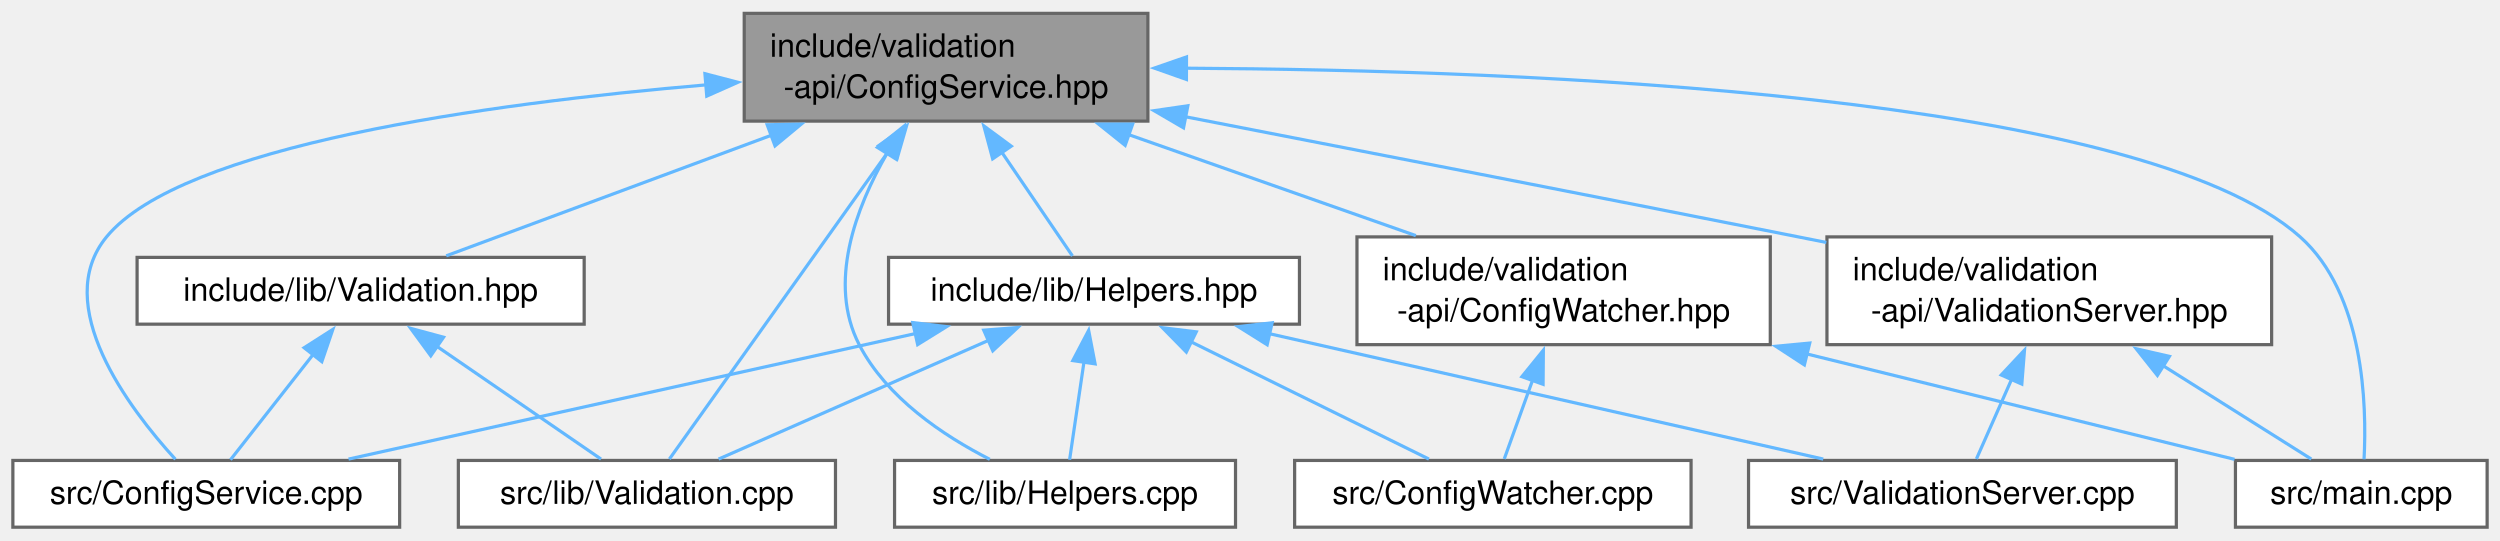
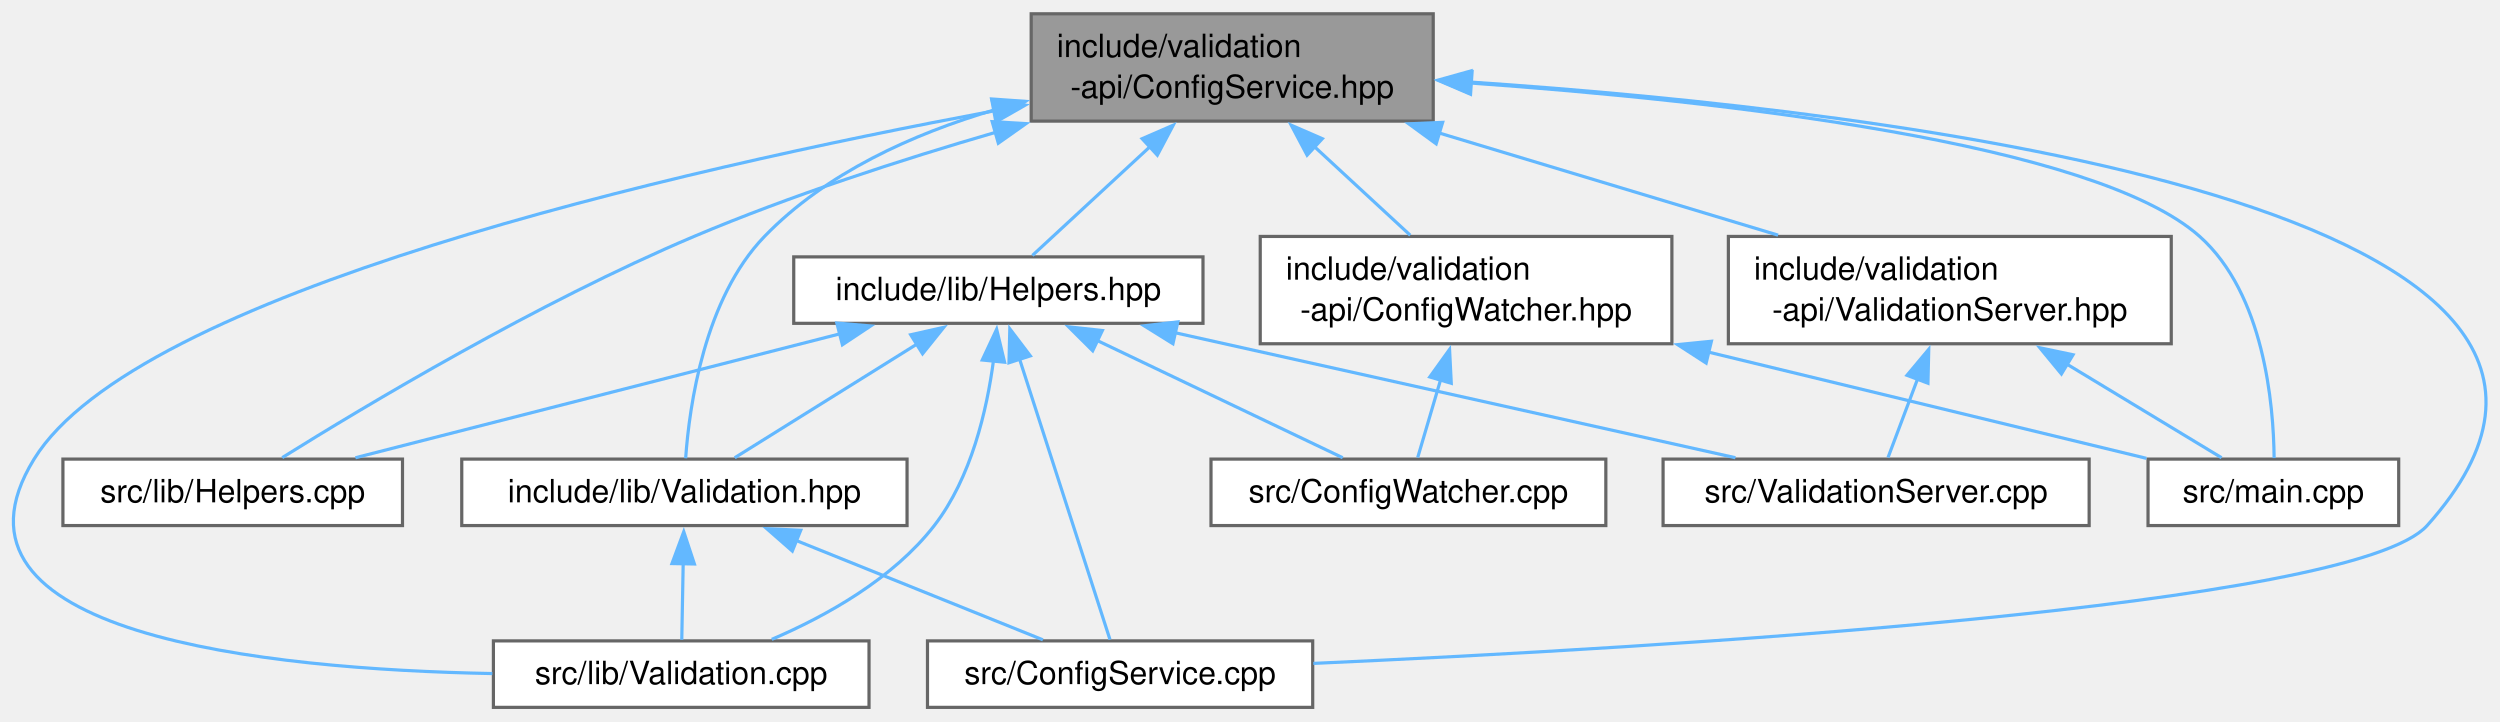
- <svg xmlns="http://www.w3.org/2000/svg" xmlns:xlink="http://www.w3.org/1999/xlink" width="777pt" height="168pt" viewBox="0.00 0.00 777.25 167.75">
-   <g id="graph0" class="graph" transform="scale(1 1) rotate(0) translate(4 163.75)">
+ <svg xmlns="http://www.w3.org/2000/svg" xmlns:xlink="http://www.w3.org/1999/xlink" width="780pt" height="225pt" viewBox="0.00 0.00 780.39 224.50">
+   <g id="graph0" class="graph" transform="scale(1 1) rotate(0) translate(4 220.5)">
    <g id="Node000001" class="node">
      <g id="a_Node000001">
        <a xlink:title=" ">
-           <polygon fill="#999999" stroke="#666666" points="352.88,-159.75 227.38,-159.75 227.38,-126.25 352.88,-126.25 352.88,-159.75" />
-           <text text-anchor="start" x="235.38" y="-146.25" font-family="Helvetica,sans-Serif" font-size="10.00">include/validation</text>
-           <text text-anchor="middle" x="290.12" y="-133.5" font-family="Helvetica,sans-Serif" font-size="10.00">-api/ConfigService.hpp</text>
+           <polygon fill="#999999" stroke="#666666" points="443.39,-216.5 317.89,-216.5 317.89,-183 443.39,-183 443.39,-216.5" />
+           <text text-anchor="start" x="325.89" y="-203" font-family="Helvetica,sans-Serif" font-size="10.00">include/validation</text>
+           <text text-anchor="middle" x="380.64" y="-190.25" font-family="Helvetica,sans-Serif" font-size="10.00">-api/ConfigService.hpp</text>
        </a>
      </g>
    </g>
    <g id="Node000002" class="node">
      <g id="a_Node000002">
        <a xlink:href="Helpers_8hpp.html" target="_top" xlink:title=" ">
-           <polygon fill="white" stroke="#666666" points="400,-83.88 272.25,-83.88 272.25,-63.12 400,-63.12 400,-83.88" />
-           <text text-anchor="middle" x="336.12" y="-70.38" font-family="Helvetica,sans-Serif" font-size="10.00">include/lib/Helpers.hpp</text>
+           <polygon fill="white" stroke="#666666" points="371.52,-140.62 243.77,-140.62 243.77,-119.88 371.52,-119.88 371.52,-140.62" />
+           <text text-anchor="middle" x="307.64" y="-127.12" font-family="Helvetica,sans-Serif" font-size="10.00">include/lib/Helpers.hpp</text>
        </a>
      </g>
    </g>
    <g id="edge1_Node000001_Node000002" class="edge">
      <g id="a_edge1_Node000001_Node000002">
        <a xlink:title=" ">
-           <path fill="none" stroke="#63b8ff" d="M307.44,-116.59C315.11,-105.34 323.67,-92.77 329.43,-84.32" />
-           <polygon fill="#63b8ff" stroke="#63b8ff" points="304.62,-114.52 301.88,-124.75 310.4,-118.46 304.62,-114.52" />
+           <path fill="none" stroke="#63b8ff" d="M355,-175.04C342.38,-163.37 327.87,-149.95 318.27,-141.07" />
+           <polygon fill="#63b8ff" stroke="#63b8ff" points="352.52,-177.51 362.23,-181.73 357.27,-172.37 352.52,-177.51" />
        </a>
      </g>
    </g>
    <g id="Node000003" class="node">
      <g id="a_Node000003">
+         <a xlink:href="Validation_8hpp.html" target="_top" xlink:title=" ">
+           <polygon fill="white" stroke="#666666" points="279.14,-77.5 140.14,-77.5 140.14,-56.75 279.14,-56.75 279.14,-77.5" />
+           <text text-anchor="middle" x="209.64" y="-64" font-family="Helvetica,sans-Serif" font-size="10.00">include/lib/Validation.hpp</text>
+         </a>
+       </g>
+     </g>
+     <g id="edge10_Node000001_Node000003" class="edge">
+       <g id="a_edge10_Node000001_Node000003">
+         <a xlink:title=" ">
+           <path fill="none" stroke="#63b8ff" d="M306.69,-186.59C280.96,-179.03 253.78,-166.79 234.64,-147 215.87,-127.58 211.19,-94.15 210.03,-77.75" />
+           <polygon fill="#63b8ff" stroke="#63b8ff" points="305.57,-189.91 316.14,-189.16 307.41,-183.16 305.57,-189.91" />
+         </a>
+       </g>
+     </g>
+     <g id="Node000004" class="node">
+       <g id="a_Node000004">
        <a xlink:href="ConfigService_8cpp.html" target="_top" xlink:title=" ">
-           <polygon fill="white" stroke="#666666" points="120.25,-20.75 0,-20.75 0,0 120.25,0 120.25,-20.75" />
-           <text text-anchor="middle" x="60.12" y="-7.25" font-family="Helvetica,sans-Serif" font-size="10.00">src/ConfigService.cpp</text>
-         </a>
-       </g>
-     </g>
-     <g id="edge16_Node000001_Node000003" class="edge">
-       <g id="a_edge16_Node000001_Node000003">
-         <a xlink:title=" ">
-           <path fill="none" stroke="#63b8ff" d="M215.71,-137.53C147.07,-131.67 52.38,-118.57 29.12,-90.25 11.76,-69.1 35.99,-37.05 50.54,-21.1" />
-           <polygon fill="#63b8ff" stroke="#63b8ff" points="215.16,-140.99 225.41,-138.32 215.73,-134.02 215.16,-140.99" />
-         </a>
-       </g>
-     </g>
-     <g id="Node000006" class="node">
-       <g id="a_Node000006">
-         <a xlink:href="Helpers_8cpp.html" target="_top" xlink:title=" ">
-           <polygon fill="white" stroke="#666666" points="380.12,-20.75 274.12,-20.75 274.12,0 380.12,0 380.12,-20.75" />
-           <text text-anchor="middle" x="327.12" y="-7.25" font-family="Helvetica,sans-Serif" font-size="10.00">src/lib/Helpers.cpp</text>
-         </a>
-       </g>
-     </g>
-     <g id="edge17_Node000001_Node000006" class="edge">
-       <g id="a_edge17_Node000001_Node000006">
-         <a xlink:title=" ">
-           <path fill="none" stroke="#63b8ff" d="M271.92,-116.46C261.89,-99.04 253.29,-75.77 263.12,-56.75 271.63,-40.29 289.16,-28.52 303.73,-21.09" />
-           <polygon fill="#63b8ff" stroke="#63b8ff" points="268.79,-118.06 277.05,-124.68 274.72,-114.35 268.79,-118.06" />
-         </a>
-       </g>
-     </g>
-     <g id="Node000007" class="node">
-       <g id="a_Node000007">
+           <polygon fill="white" stroke="#666666" points="405.77,-20.75 285.52,-20.75 285.52,0 405.77,0 405.77,-20.75" />
+           <text text-anchor="middle" x="345.64" y="-7.25" font-family="Helvetica,sans-Serif" font-size="10.00">src/ConfigService.cpp</text>
+         </a>
+       </g>
+     </g>
+     <g id="edge17_Node000001_Node000004" class="edge">
+       <g id="a_edge17_Node000001_Node000004">
+         <a xlink:title=" ">
+           <path fill="none" stroke="#63b8ff" d="M454.75,-195.21C587.15,-186.32 842.55,-156.09 753.64,-56.75 730.89,-31.32 513.87,-18.55 405.96,-13.72" />
+           <polygon fill="#63b8ff" stroke="#63b8ff" points="454.76,-191.7 445.01,-195.83 455.21,-198.68 454.76,-191.7" />
+         </a>
+       </g>
+     </g>
+     <g id="Node000005" class="node">
+       <g id="a_Node000005">
        <a xlink:href="Validation_8cpp.html" target="_top" xlink:title=" ">
-           <polygon fill="white" stroke="#666666" points="255.75,-20.75 138.5,-20.75 138.5,0 255.75,0 255.75,-20.75" />
-           <text text-anchor="middle" x="197.12" y="-7.25" font-family="Helvetica,sans-Serif" font-size="10.00">src/lib/Validation.cpp</text>
-         </a>
-       </g>
-     </g>
-     <g id="edge18_Node000001_Node000007" class="edge">
-       <g id="a_edge18_Node000001_Node000007">
-         <a xlink:title=" ">
-           <path fill="none" stroke="#63b8ff" d="M272.22,-116.85C251.5,-87.75 218.42,-41.29 204.11,-21.18" />
-           <polygon fill="#63b8ff" stroke="#63b8ff" points="269.19,-118.63 277.84,-124.75 274.89,-114.57 269.19,-118.63" />
+           <polygon fill="white" stroke="#666666" points="267.27,-20.75 150.02,-20.75 150.02,0 267.27,0 267.27,-20.75" />
+           <text text-anchor="middle" x="208.64" y="-7.25" font-family="Helvetica,sans-Serif" font-size="10.00">src/lib/Validation.cpp</text>
+         </a>
+       </g>
+     </g>
+     <g id="edge19_Node000001_Node000005" class="edge">
+       <g id="a_edge19_Node000001_Node000005">
+         <a xlink:title=" ">
+           <path fill="none" stroke="#63b8ff" d="M306.34,-186.21C206.67,-167.59 38.49,-129.19 6.64,-77.5 -27.08,-22.75 78.69,-11.9 149.69,-10.55" />
+           <polygon fill="#63b8ff" stroke="#63b8ff" points="305.59,-189.63 316.06,-188 306.86,-182.75 305.59,-189.63" />
        </a>
      </g>
    </g>
    <g id="Node000008" class="node">
      <g id="a_Node000008">
-         <a xlink:href="Validation_8hpp.html" target="_top" xlink:title=" ">
-           <polygon fill="white" stroke="#666666" points="177.62,-83.88 38.62,-83.88 38.62,-63.12 177.62,-63.12 177.62,-83.88" />
-           <text text-anchor="middle" x="108.12" y="-70.38" font-family="Helvetica,sans-Serif" font-size="10.00">include/lib/Validation.hpp</text>
-         </a>
-       </g>
-     </g>
-     <g id="edge7_Node000001_Node000008" class="edge">
-       <g id="a_edge7_Node000001_Node000008">
-         <a xlink:title=" ">
-           <path fill="none" stroke="#63b8ff" d="M236,-121.92C202.59,-109.54 161.21,-94.19 134.74,-84.37" />
-           <polygon fill="#63b8ff" stroke="#63b8ff" points="234.52,-125.11 245.11,-125.31 236.95,-118.55 234.52,-125.11" />
+         <a xlink:href="Helpers_8cpp.html" target="_top" xlink:title=" ">
+           <polygon fill="white" stroke="#666666" points="121.64,-77.5 15.64,-77.5 15.64,-56.75 121.64,-56.75 121.64,-77.5" />
+           <text text-anchor="middle" x="68.64" y="-64" font-family="Helvetica,sans-Serif" font-size="10.00">src/lib/Helpers.cpp</text>
+         </a>
+       </g>
+     </g>
+     <g id="edge18_Node000001_Node000008" class="edge">
+       <g id="a_edge18_Node000001_Node000008">
+         <a xlink:title=" ">
+           <path fill="none" stroke="#63b8ff" d="M306.99,-179.56C277.21,-170.91 242.81,-159.75 212.64,-147 163.81,-126.36 109.92,-94.07 84.1,-77.96" />
+           <polygon fill="#63b8ff" stroke="#63b8ff" points="305.71,-182.84 316.28,-182.22 307.63,-176.11 305.71,-182.84" />
        </a>
      </g>
    </g>
    <g id="Node000009" class="node">
      <g id="a_Node000009">
        <a xlink:href="ConfigWatcher_8hpp.html" target="_top" xlink:title=" ">
-           <polygon fill="white" stroke="#666666" points="546.38,-90.25 417.88,-90.25 417.88,-56.75 546.38,-56.75 546.38,-90.25" />
-           <text text-anchor="start" x="425.88" y="-76.75" font-family="Helvetica,sans-Serif" font-size="10.00">include/validation</text>
-           <text text-anchor="middle" x="482.12" y="-64" font-family="Helvetica,sans-Serif" font-size="10.00">-api/ConfigWatcher.hpp</text>
-         </a>
-       </g>
-     </g>
-     <g id="edge10_Node000001_Node000009" class="edge">
-       <g id="a_edge10_Node000001_Node000009">
-         <a xlink:title=" ">
-           <path fill="none" stroke="#63b8ff" d="M346.73,-122.1C375.23,-112.08 409.33,-100.09 436.18,-90.65" />
-           <polygon fill="#63b8ff" stroke="#63b8ff" points="345.81,-118.71 337.54,-125.33 348.14,-125.32 345.81,-118.71" />
+           <polygon fill="white" stroke="#666666" points="517.89,-147 389.39,-147 389.39,-113.5 517.89,-113.5 517.89,-147" />
+           <text text-anchor="start" x="397.39" y="-133.5" font-family="Helvetica,sans-Serif" font-size="10.00">include/validation</text>
+           <text text-anchor="middle" x="453.64" y="-120.75" font-family="Helvetica,sans-Serif" font-size="10.00">-api/ConfigWatcher.hpp</text>
+         </a>
+       </g>
+     </g>
+     <g id="edge11_Node000001_Node000009" class="edge">
+       <g id="a_edge11_Node000001_Node000009">
+         <a xlink:title=" ">
+           <path fill="none" stroke="#63b8ff" d="M406.27,-175.06C416.17,-165.9 427.26,-155.65 436.22,-147.37" />
+           <polygon fill="#63b8ff" stroke="#63b8ff" points="404.02,-172.37 399.06,-181.73 408.77,-177.51 404.02,-172.37" />
        </a>
      </g>
    </g>
    <g id="Node000010" class="node">
      <g id="a_Node000010">
        <a xlink:href="main_8cpp.html" target="_top" xlink:title=" ">
-           <polygon fill="white" stroke="#666666" points="769.25,-20.75 691,-20.75 691,0 769.25,0 769.25,-20.75" />
-           <text text-anchor="middle" x="730.12" y="-7.25" font-family="Helvetica,sans-Serif" font-size="10.00">src/main.cpp</text>
-         </a>
-       </g>
-     </g>
-     <g id="edge19_Node000001_Node000010" class="edge">
-       <g id="a_edge19_Node000001_Node000010">
-         <a xlink:title=" ">
-           <path fill="none" stroke="#63b8ff" d="M364.71,-142.7C471.72,-142.11 661.42,-134.59 711.12,-90.25 730.99,-72.53 731.88,-37.98 730.98,-21.11" />
-           <polygon fill="#63b8ff" stroke="#63b8ff" points="364.86,-139.2 354.87,-142.73 364.88,-146.2 364.86,-139.2" />
+           <polygon fill="white" stroke="#666666" points="744.77,-77.5 666.52,-77.5 666.52,-56.75 744.77,-56.75 744.77,-77.5" />
+           <text text-anchor="middle" x="705.64" y="-64" font-family="Helvetica,sans-Serif" font-size="10.00">src/main.cpp</text>
+         </a>
+       </g>
+     </g>
+     <g id="edge20_Node000001_Node000010" class="edge">
+       <g id="a_edge20_Node000001_Node000010">
+         <a xlink:title=" ">
+           <path fill="none" stroke="#63b8ff" d="M455.06,-194.89C533.39,-189.32 649.82,-176.28 682.64,-147 702.76,-129.05 705.71,-94.62 705.88,-77.82" />
+           <polygon fill="#63b8ff" stroke="#63b8ff" points="455.04,-191.39 445.3,-195.56 455.52,-198.37 455.04,-191.39" />
        </a>
      </g>
    </g>
    <g id="Node000011" class="node">
      <g id="a_Node000011">
        <a xlink:href="ValidationServer_8hpp.html" target="_top" xlink:title=" ">
-           <polygon fill="white" stroke="#666666" points="702.25,-90.25 564,-90.25 564,-56.75 702.25,-56.75 702.25,-90.25" />
-           <text text-anchor="start" x="572" y="-76.75" font-family="Helvetica,sans-Serif" font-size="10.00">include/validation</text>
-           <text text-anchor="middle" x="633.12" y="-64" font-family="Helvetica,sans-Serif" font-size="10.00">-api/ValidationServer.hpp</text>
-         </a>
-       </g>
-     </g>
-     <g id="edge13_Node000001_Node000011" class="edge">
-       <g id="a_edge13_Node000001_Node000011">
-         <a xlink:title=" ">
-           <path fill="none" stroke="#63b8ff" d="M364.35,-127.64C417.5,-117.32 490.74,-103.04 555.12,-90.25 557.97,-89.68 560.87,-89.11 563.81,-88.52" />
-           <polygon fill="#63b8ff" stroke="#63b8ff" points="363.96,-124.15 354.81,-129.49 365.3,-131.02 363.96,-124.15" />
+           <polygon fill="white" stroke="#666666" points="673.77,-147 535.52,-147 535.52,-113.5 673.77,-113.5 673.77,-147" />
+           <text text-anchor="start" x="543.52" y="-133.5" font-family="Helvetica,sans-Serif" font-size="10.00">include/validation</text>
+           <text text-anchor="middle" x="604.64" y="-120.75" font-family="Helvetica,sans-Serif" font-size="10.00">-api/ValidationServer.hpp</text>
+         </a>
+       </g>
+     </g>
+     <g id="edge14_Node000001_Node000011" class="edge">
+       <g id="a_edge14_Node000001_Node000011">
+         <a xlink:title=" ">
+           <path fill="none" stroke="#63b8ff" d="M444.94,-179.38C478.53,-169.25 519.17,-157.01 551.04,-147.4" />
+           <polygon fill="#63b8ff" stroke="#63b8ff" points="444.31,-175.91 435.75,-182.15 446.33,-182.61 444.31,-175.91" />
        </a>
      </g>
    </g>
    <g id="edge2_Node000002_Node000003" class="edge">
      <g id="a_edge2_Node000002_Node000003">
        <a xlink:title=" ">
-           <path fill="none" stroke="#63b8ff" d="M280.78,-60.24C228.88,-48.75 152.3,-31.79 104.36,-21.17" />
-           <polygon fill="#63b8ff" stroke="#63b8ff" points="279.78,-63.61 290.3,-62.35 281.3,-56.77 279.78,-63.61" />
-         </a>
-       </g>
-     </g>
-     <g id="Node000004" class="node">
-       <g id="a_Node000004">
+           <path fill="none" stroke="#63b8ff" d="M282.31,-113.45C264.31,-102.22 240.7,-87.49 225.35,-77.92" />
+           <polygon fill="#63b8ff" stroke="#63b8ff" points="280.28,-116.31 290.62,-118.63 283.98,-110.37 280.28,-116.31" />
+         </a>
+       </g>
+     </g>
+     <g id="edge5_Node000002_Node000004" class="edge">
+       <g id="a_edge5_Node000002_Node000004">
+         <a xlink:title=" ">
+           <path fill="none" stroke="#63b8ff" d="M314.2,-108.91C322.46,-83.3 336.31,-40.35 342.49,-21.15" />
+           <polygon fill="#63b8ff" stroke="#63b8ff" points="310.96,-107.57 311.22,-118.16 317.62,-109.72 310.96,-107.57" />
+         </a>
+       </g>
+     </g>
+     <g id="edge9_Node000002_Node000005" class="edge">
+       <g id="a_edge9_Node000002_Node000005">
+         <a xlink:title=" ">
+           <path fill="none" stroke="#63b8ff" d="M306.14,-108.42C304.08,-92.81 299.19,-71.65 287.64,-56.75 274.76,-40.12 253.94,-28.52 236.91,-21.22" />
+           <polygon fill="#63b8ff" stroke="#63b8ff" points="302.62,-108.43 307.11,-118.03 309.59,-107.73 302.62,-108.43" />
+         </a>
+       </g>
+     </g>
+     <g id="Node000006" class="node">
+       <g id="a_Node000006">
        <a xlink:href="ConfigWatcher_8cpp.html" target="_top" xlink:title=" ">
-           <polygon fill="white" stroke="#666666" points="521.75,-20.75 398.5,-20.75 398.5,0 521.75,0 521.75,-20.75" />
-           <text text-anchor="middle" x="460.12" y="-7.25" font-family="Helvetica,sans-Serif" font-size="10.00">src/ConfigWatcher.cpp</text>
-         </a>
-       </g>
-     </g>
-     <g id="edge3_Node000002_Node000004" class="edge">
-       <g id="a_edge3_Node000002_Node000004">
-         <a xlink:title=" ">
-           <path fill="none" stroke="#63b8ff" d="M366.29,-57.63C389.29,-46.29 420.29,-31.01 440.25,-21.17" />
-           <polygon fill="#63b8ff" stroke="#63b8ff" points="364.83,-54.45 357.41,-62.01 367.92,-60.73 364.83,-54.45" />
-         </a>
-       </g>
-     </g>
-     <g id="Node000005" class="node">
-       <g id="a_Node000005">
+           <polygon fill="white" stroke="#666666" points="497.27,-77.5 374.02,-77.5 374.02,-56.75 497.27,-56.75 497.27,-77.5" />
+           <text text-anchor="middle" x="435.64" y="-64" font-family="Helvetica,sans-Serif" font-size="10.00">src/ConfigWatcher.cpp</text>
+         </a>
+       </g>
+     </g>
+     <g id="edge6_Node000002_Node000006" class="edge">
+       <g id="a_edge6_Node000002_Node000006">
+         <a xlink:title=" ">
+           <path fill="none" stroke="#63b8ff" d="M338.46,-114.53C362.23,-103.18 394.44,-87.8 415.13,-77.92" />
+           <polygon fill="#63b8ff" stroke="#63b8ff" points="337.09,-111.31 329.58,-118.78 340.11,-117.63 337.09,-111.31" />
+         </a>
+       </g>
+     </g>
+     <g id="Node000007" class="node">
+       <g id="a_Node000007">
        <a xlink:href="ValidationServer_8cpp.html" target="_top" xlink:title=" ">
-           <polygon fill="white" stroke="#666666" points="672.62,-20.75 539.62,-20.75 539.62,0 672.62,0 672.62,-20.75" />
-           <text text-anchor="middle" x="606.12" y="-7.25" font-family="Helvetica,sans-Serif" font-size="10.00">src/ValidationServer.cpp</text>
-         </a>
-       </g>
-     </g>
-     <g id="edge4_Node000002_Node000005" class="edge">
-       <g id="a_edge4_Node000002_Node000005">
-         <a xlink:title=" ">
-           <path fill="none" stroke="#63b8ff" d="M390.59,-60.17C441.35,-48.68 516.05,-31.77 562.85,-21.17" />
-           <polygon fill="#63b8ff" stroke="#63b8ff" points="389.96,-56.72 380.98,-62.35 391.51,-63.55 389.96,-56.72" />
-         </a>
-       </g>
-     </g>
-     <g id="edge5_Node000002_Node000006" class="edge">
-       <g id="a_edge5_Node000002_Node000006">
-         <a xlink:title=" ">
-           <path fill="none" stroke="#63b8ff" d="M333.04,-51.58C331.51,-41.19 329.74,-29.15 328.54,-20.97" />
-           <polygon fill="#63b8ff" stroke="#63b8ff" points="329.54,-51.8 334.46,-61.18 336.46,-50.78 329.54,-51.8" />
-         </a>
-       </g>
-     </g>
-     <g id="edge6_Node000002_Node000007" class="edge">
-       <g id="a_edge6_Node000002_Node000007">
-         <a xlink:title=" ">
-           <path fill="none" stroke="#63b8ff" d="M303.35,-58.09C277.48,-46.71 242.08,-31.14 219.4,-21.17" />
-           <polygon fill="#63b8ff" stroke="#63b8ff" points="301.84,-61.25 312.41,-62.07 304.66,-54.84 301.84,-61.25" />
-         </a>
-       </g>
-     </g>
-     <g id="edge8_Node000008_Node000003" class="edge">
-       <g id="a_edge8_Node000008_Node000003">
-         <a xlink:title=" ">
-           <path fill="none" stroke="#63b8ff" d="M93.53,-53.92C84.99,-43.04 74.57,-29.77 67.66,-20.97" />
-           <polygon fill="#63b8ff" stroke="#63b8ff" points="90.55,-55.79 99.48,-61.49 96.05,-51.46 90.55,-55.79" />
-         </a>
-       </g>
-     </g>
-     <g id="edge9_Node000008_Node000007" class="edge">
-       <g id="a_edge9_Node000008_Node000007">
-         <a xlink:title=" ">
-           <path fill="none" stroke="#63b8ff" d="M131.82,-56.23C148.08,-45.06 169.12,-30.61 182.86,-21.17" />
-           <polygon fill="#63b8ff" stroke="#63b8ff" points="129.93,-53.28 123.67,-61.82 133.9,-59.05 129.93,-53.28" />
-         </a>
-       </g>
-     </g>
-     <g id="edge11_Node000009_Node000004" class="edge">
-       <g id="a_edge11_Node000009_Node000004">
-         <a xlink:title=" ">
-           <path fill="none" stroke="#63b8ff" d="M472.52,-45.81C469.37,-37.07 466.07,-27.9 463.67,-21.22" />
-           <polygon fill="#63b8ff" stroke="#63b8ff" points="469.15,-46.79 475.83,-55.02 475.74,-44.42 469.15,-46.79" />
-         </a>
-       </g>
-     </g>
-     <g id="edge12_Node000009_Node000010" class="edge">
-       <g id="a_edge12_Node000009_Node000010">
-         <a xlink:title=" ">
-           <path fill="none" stroke="#63b8ff" d="M557.57,-53.9C601.48,-43.08 655.03,-29.88 690.72,-21.09" />
-           <polygon fill="#63b8ff" stroke="#63b8ff" points="556.98,-50.45 548.11,-56.24 558.65,-57.24 556.98,-50.45" />
-         </a>
-       </g>
-     </g>
-     <g id="edge14_Node000011_Node000005" class="edge">
-       <g id="a_edge14_Node000011_Node000005">
-         <a xlink:title=" ">
-           <path fill="none" stroke="#63b8ff" d="M621.47,-46.11C617.57,-37.27 613.46,-27.97 610.47,-21.22" />
-           <polygon fill="#63b8ff" stroke="#63b8ff" points="618.18,-47.32 625.42,-55.06 624.58,-44.49 618.18,-47.32" />
-         </a>
-       </g>
-     </g>
-     <g id="edge15_Node000011_Node000010" class="edge">
-       <g id="a_edge15_Node000011_Node000010">
-         <a xlink:title=" ">
-           <path fill="none" stroke="#63b8ff" d="M668.41,-50.27C684.27,-40.27 702.17,-28.99 714.59,-21.17" />
-           <polygon fill="#63b8ff" stroke="#63b8ff" points="666.74,-47.18 660.15,-55.47 670.47,-53.1 666.74,-47.18" />
+           <polygon fill="white" stroke="#666666" points="648.14,-77.5 515.14,-77.5 515.14,-56.75 648.14,-56.75 648.14,-77.5" />
+           <text text-anchor="middle" x="581.64" y="-64" font-family="Helvetica,sans-Serif" font-size="10.00">src/ValidationServer.cpp</text>
+         </a>
+       </g>
+     </g>
+     <g id="edge7_Node000002_Node000007" class="edge">
+       <g id="a_edge7_Node000002_Node000007">
+         <a xlink:title=" ">
+           <path fill="none" stroke="#63b8ff" d="M362.59,-116.99C414.11,-105.5 490.14,-88.54 537.73,-77.92" />
+           <polygon fill="#63b8ff" stroke="#63b8ff" points="362.14,-113.51 353.15,-119.1 363.67,-120.34 362.14,-113.51" />
+         </a>
+       </g>
+     </g>
+     <g id="edge8_Node000002_Node000008" class="edge">
+       <g id="a_edge8_Node000002_Node000008">
+         <a xlink:title=" ">
+           <path fill="none" stroke="#63b8ff" d="M258.3,-116.63C213.39,-105.14 148.03,-88.43 106.95,-77.92" />
+           <polygon fill="#63b8ff" stroke="#63b8ff" points="257.22,-119.97 267.78,-119.05 258.96,-113.19 257.22,-119.97" />
+         </a>
+       </g>
+     </g>
+     <g id="edge3_Node000003_Node000004" class="edge">
+       <g id="a_edge3_Node000003_Node000004">
+         <a xlink:title=" ">
+           <path fill="none" stroke="#63b8ff" d="M244.47,-52.11C268.61,-42.39 300.14,-29.69 321.54,-21.08" />
+           <polygon fill="#63b8ff" stroke="#63b8ff" points="243.33,-48.79 235.36,-55.77 245.95,-55.28 243.33,-48.79" />
+         </a>
+       </g>
+     </g>
+     <g id="edge4_Node000003_Node000005" class="edge">
+       <g id="a_edge4_Node000003_Node000005">
+         <a xlink:title=" ">
+           <path fill="none" stroke="#63b8ff" d="M209.26,-44.88C209.11,-36.66 208.94,-27.68 208.82,-21.08" />
+           <polygon fill="#63b8ff" stroke="#63b8ff" points="205.76,-44.89 209.44,-54.82 212.76,-44.76 205.76,-44.89" />
+         </a>
+       </g>
+     </g>
+     <g id="edge12_Node000009_Node000006" class="edge">
+       <g id="a_edge12_Node000009_Node000006">
+         <a xlink:title=" ">
+           <path fill="none" stroke="#63b8ff" d="M445.7,-102.27C443.15,-93.62 440.49,-84.57 438.54,-77.97" />
+           <polygon fill="#63b8ff" stroke="#63b8ff" points="442.31,-103.13 448.49,-111.74 449.02,-101.16 442.31,-103.13" />
+         </a>
+       </g>
+     </g>
+     <g id="edge13_Node000009_Node000010" class="edge">
+       <g id="a_edge13_Node000009_Node000010">
+         <a xlink:title=" ">
+           <path fill="none" stroke="#63b8ff" d="M529.12,-110.94C574.13,-100.03 629.44,-86.61 666.03,-77.73" />
+           <polygon fill="#63b8ff" stroke="#63b8ff" points="528.58,-107.47 519.68,-113.23 530.23,-114.28 528.58,-107.47" />
+         </a>
+       </g>
+     </g>
+     <g id="edge15_Node000011_Node000007" class="edge">
+       <g id="a_edge15_Node000011_Node000007">
+         <a xlink:title=" ">
+           <path fill="none" stroke="#63b8ff" d="M594.6,-102.56C591.31,-93.82 587.86,-84.65 585.35,-77.97" />
+           <polygon fill="#63b8ff" stroke="#63b8ff" points="591.27,-103.65 598.07,-111.77 597.82,-101.18 591.27,-103.65" />
+         </a>
+       </g>
+     </g>
+     <g id="edge16_Node000011_Node000010" class="edge">
+       <g id="a_edge16_Node000011_Node000010">
+         <a xlink:title=" ">
+           <path fill="none" stroke="#63b8ff" d="M640.92,-107.3C657.54,-97.24 676.41,-85.82 689.47,-77.92" />
+           <polygon fill="#63b8ff" stroke="#63b8ff" points="639.48,-104.07 632.74,-112.25 643.11,-110.06 639.48,-104.07" />
        </a>
      </g>
    </g>
  </g>
</svg>
